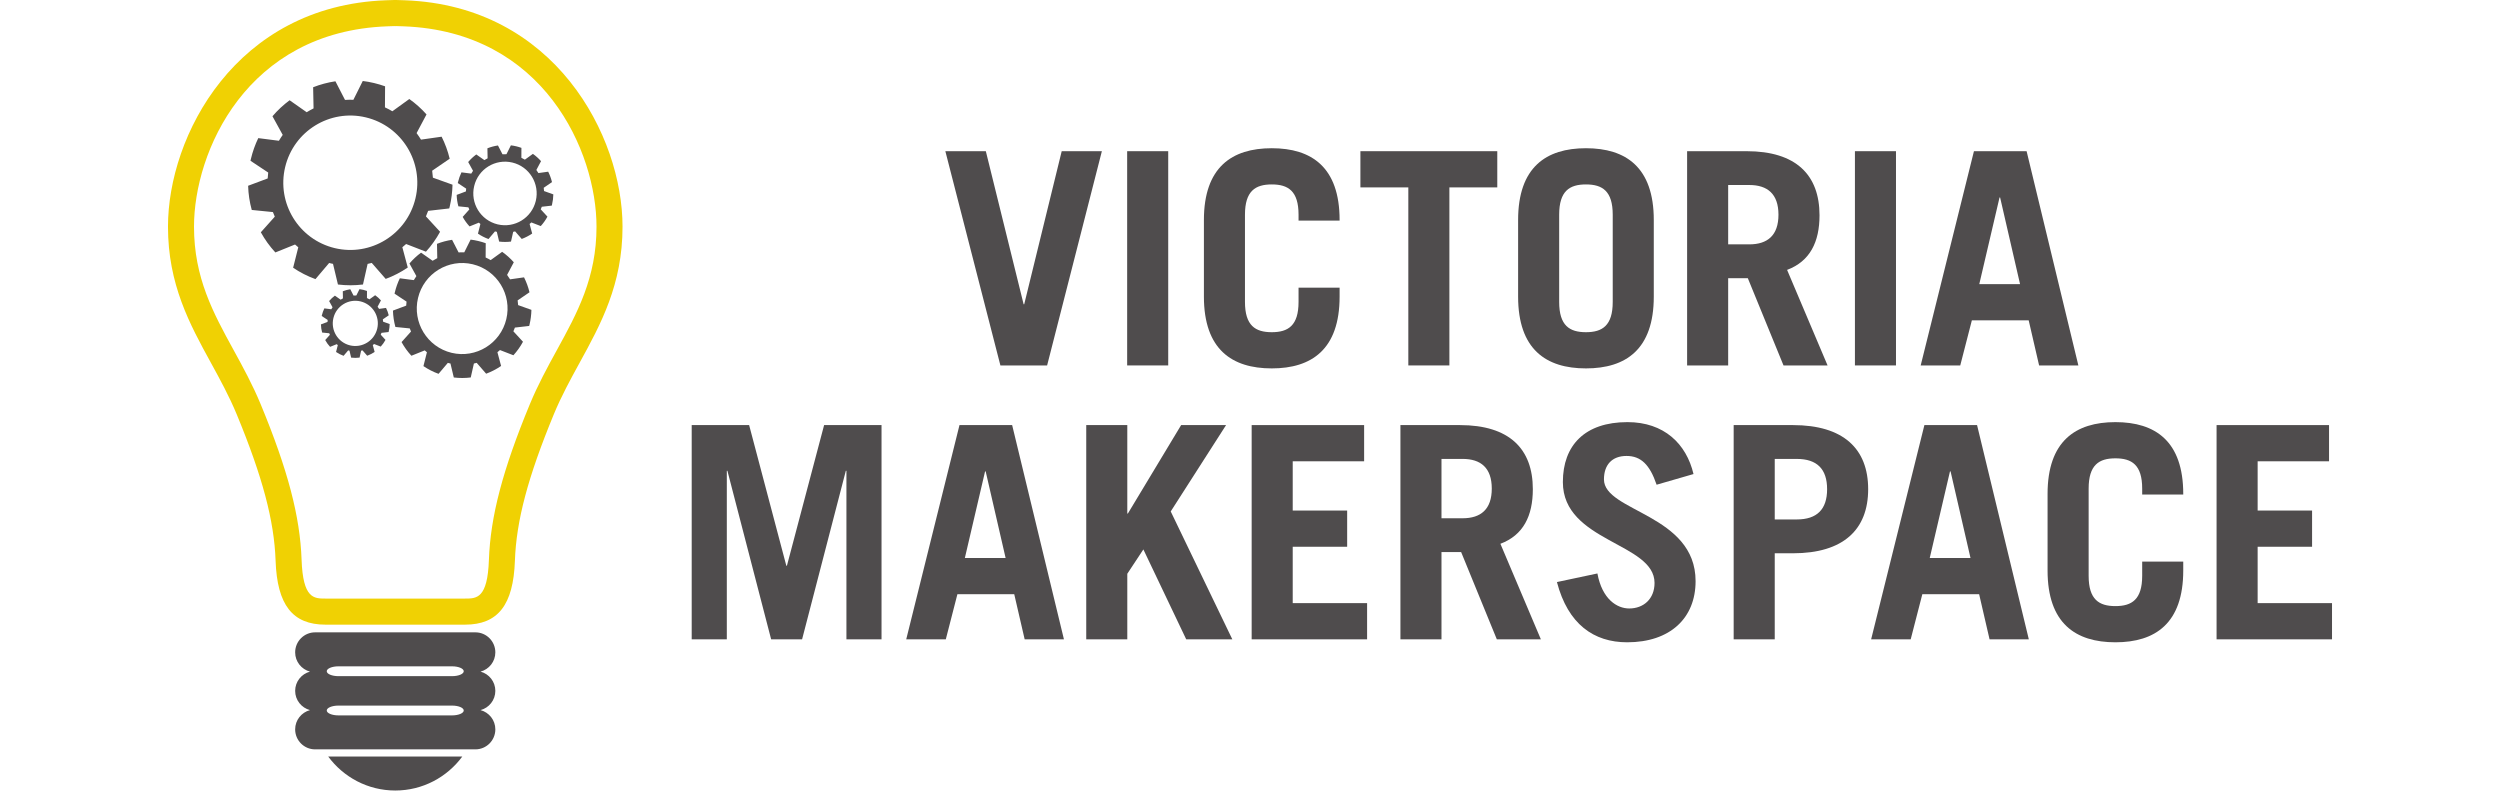
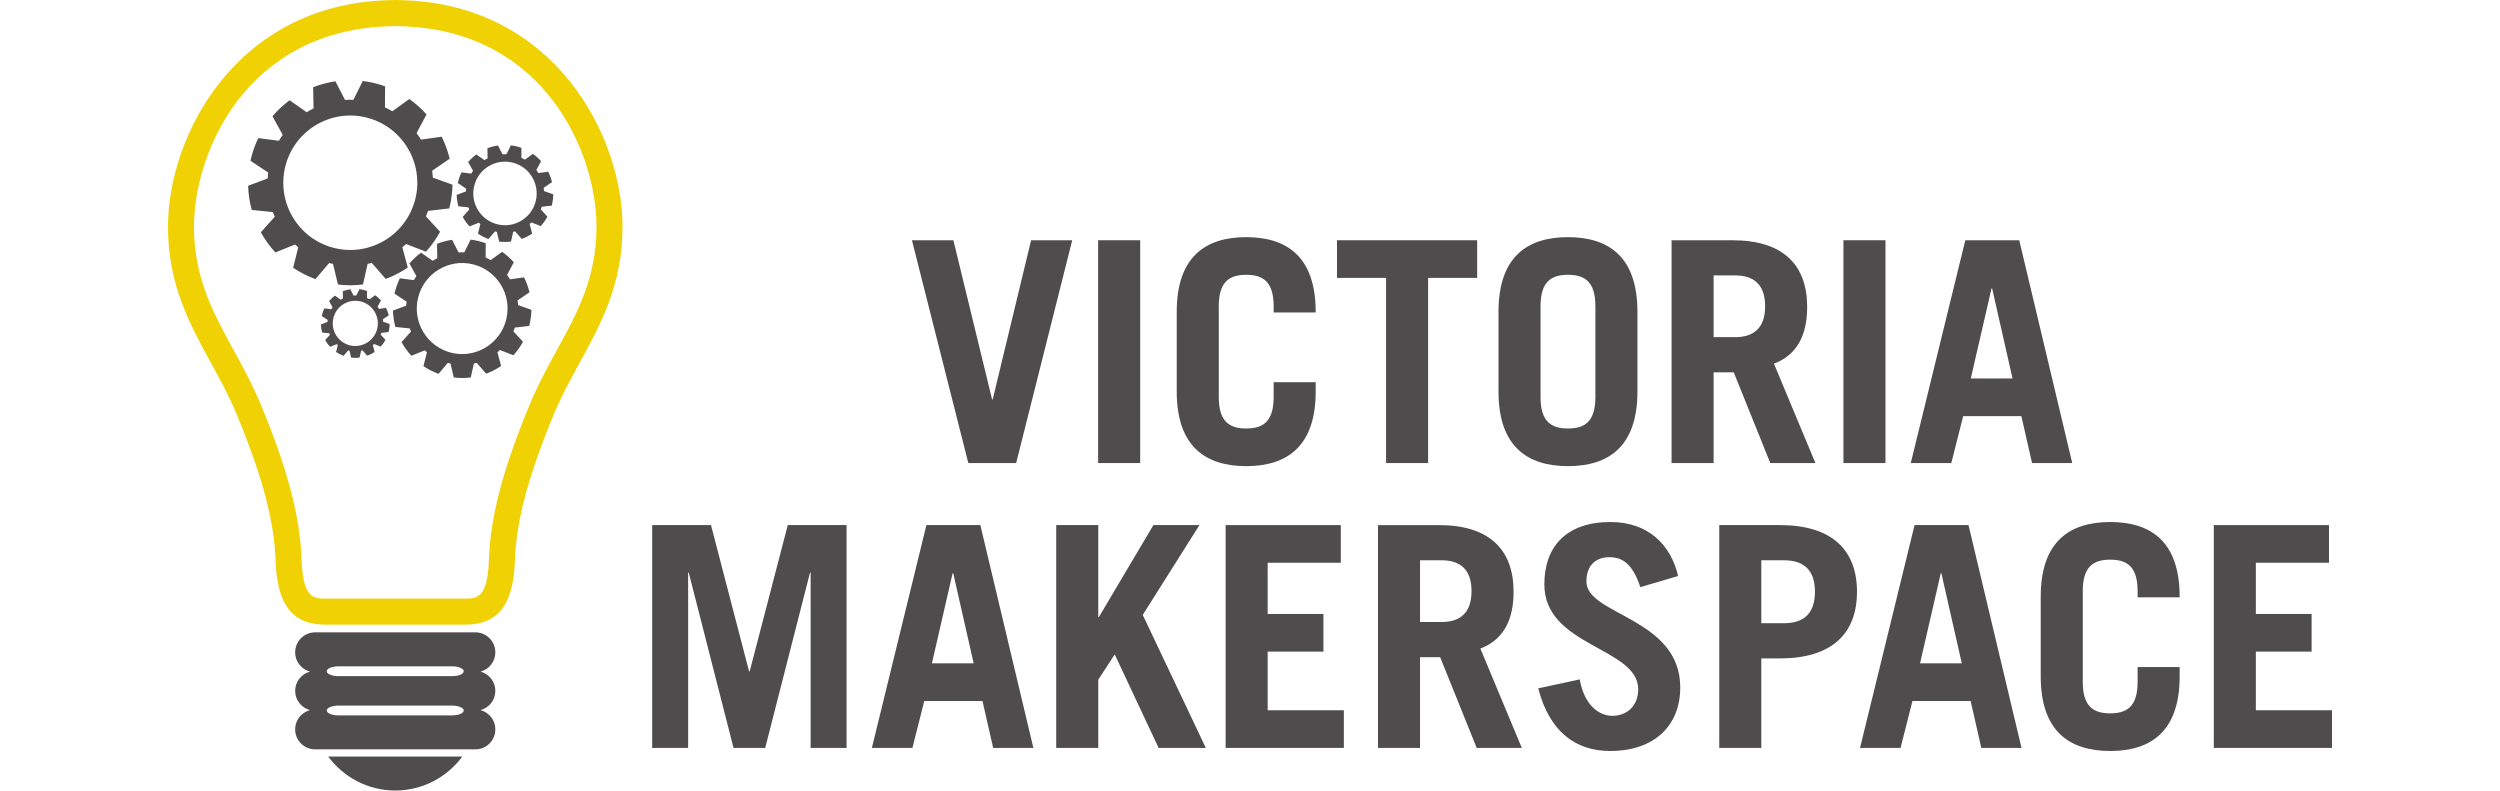
<svg xmlns="http://www.w3.org/2000/svg" width="1265" height="400" viewBox="0 0 1265 400" id="svg3451" version="1.1">
  <defs id="defs3453" />
  <g id="layer1" transform="translate(0,-652.3622)">
    <g id="g3529" transform="translate(85,0)">
      <g transform="matrix(4.585876,0,0,-4.599843,143.7498,994.4971)" id="g132">
        <path id="path134" style="fill:#4f4c4d;fill-opacity:1;fill-rule:nonzero;stroke:none" d="m 0,0 -12.54,0 c -0.708,0 -1.288,0.24 -1.288,0.54 0,0.298 0.58,0.541 1.288,0.541 L 0,1.081 C 0.71,1.081 1.287,0.838 1.287,0.54 1.287,0.24 0.71,0 0,0 m 0,-4.316 -12.54,0 c -0.708,0 -1.288,0.241 -1.288,0.539 0,0.298 0.58,0.539 1.288,0.539 l 12.54,0 c 0.71,0 1.287,-0.241 1.287,-0.539 C 1.287,-4.075 0.71,-4.316 0,-4.316 m 4.774,2.698 c 0,1.017 -0.695,1.866 -1.633,2.116 0.938,0.253 1.633,1.1 1.633,2.118 0,1.217 -0.985,2.203 -2.201,2.203 l -17.686,0 c -1.216,0 -2.201,-0.986 -2.201,-2.203 0,-1.018 0.696,-1.865 1.635,-2.118 -0.939,-0.25 -1.635,-1.099 -1.635,-2.116 0,-1.017 0.696,-1.866 1.635,-2.116 -0.939,-0.254 -1.635,-1.101 -1.635,-2.118 0,-1.216 0.985,-2.201 2.201,-2.201 l 17.686,0 c 1.216,0 2.201,0.985 2.201,2.201 0,1.017 -0.695,1.864 -1.633,2.118 0.938,0.25 1.633,1.099 1.633,2.116" />
      </g>
      <g transform="matrix(4.585876,0,0,-4.599843,81.07691,1035.173)" id="g136">
        <path id="path138" style="fill:#4f4c4d;fill-opacity:1;fill-rule:nonzero;stroke:none" d="m 0,0 c 1.678,-2.263 4.364,-3.737 7.397,-3.737 3.034,0 5.72,1.474 7.398,3.737 L 0,0 Z" />
      </g>
      <g transform="matrix(4.585876,0,0,-4.599843,114.4589,665.5637)" id="g140">
        <path id="path142" style="fill:#f0d103;fill-opacity:1;fill-rule:nonzero;stroke:none" d="m 0,0 c -0.262,0 -0.517,-0.01 -0.768,-0.026 -15.543,-0.573 -21.32,-13.82 -21.32,-22.037 0,-5.625 2.125,-9.494 4.375,-13.584 1.03,-1.872 2.092,-3.806 2.986,-5.961 2.995,-7.218 4.344,-12.333 4.51,-17.106 0.15,-4.261 1.358,-4.261 2.634,-4.261 l 15.4,0 c 1.278,0 2.486,0 2.635,4.261 0.169,4.773 1.516,9.888 4.51,17.106 0.893,2.155 1.956,4.089 2.985,5.961 2.252,4.09 4.377,7.959 4.377,13.584 0,8.217 -5.776,21.464 -21.284,22.037 C 0.747,-0.01 0.49,0 0.222,0 L 0.091,-0.004 0.011,0 0,0 Z m 7.817,-65.844 -15.4,0 c -3.633,0 -5.332,2.168 -5.502,7.029 -0.154,4.409 -1.437,9.225 -4.292,16.11 -0.835,2.007 -1.858,3.871 -2.85,5.673 -2.327,4.231 -4.732,8.605 -4.732,14.969 0,9.972 7.461,24.294 24.049,24.903 0.273,0.018 0.594,0.03 0.923,0.03 l 0.209,0 c 0.33,0 0.649,-0.012 0.963,-0.032 16.55,-0.607 24.01,-14.929 24.01,-24.901 0,-6.364 -2.406,-10.738 -4.734,-14.969 -0.99,-1.802 -2.017,-3.666 -2.848,-5.673 -2.854,-6.885 -4.138,-11.701 -4.293,-16.11 -0.171,-4.861 -1.866,-7.029 -5.503,-7.029" />
      </g>
      <g transform="matrix(4.585876,0,0,-4.599843,84.37506,777.9048)" id="g144">
        <path id="path146" style="fill:#4f4c4d;fill-opacity:1;fill-rule:nonzero;stroke:none" d="m 0,0 c -3.972,0.951 -6.421,4.938 -5.471,8.909 0.949,3.971 4.937,6.42 8.907,5.471 C 7.408,13.43 9.857,9.442 8.908,5.472 7.958,1.501 3.971,-0.949 0,0 m 12.635,4.364 c 0.017,0.069 0.035,0.135 0.052,0.204 0.192,0.806 0.291,1.613 0.308,2.408 L 10.832,7.748 C 10.815,8.004 10.787,8.26 10.75,8.514 l 1.934,1.318 c -0.204,0.842 -0.504,1.655 -0.89,2.424 L 9.518,11.933 c -0.151,0.245 -0.313,0.486 -0.486,0.718 l 1.095,2.055 c -0.563,0.632 -1.198,1.2 -1.898,1.695 l -1.87,-1.348 c -0.262,0.156 -0.537,0.3 -0.818,0.428 l 0.014,2.317 c -0.393,0.14 -0.799,0.261 -1.216,0.361 -0.415,0.1 -0.831,0.173 -1.246,0.225 L 2.059,16.315 C 1.748,16.325 1.44,16.323 1.134,16.302 l -1.059,2.049 c -0.847,-0.126 -1.671,-0.348 -2.458,-0.655 l 0.047,-2.327 c -0.26,-0.13 -0.513,-0.27 -0.759,-0.422 l -1.883,1.317 c -0.692,-0.511 -1.327,-1.1 -1.892,-1.759 l 1.131,-2.051 c -0.148,-0.208 -0.289,-0.423 -0.42,-0.646 l -2.278,0.291 C -8.782,11.383 -9.058,10.618 -9.25,9.813 -9.266,9.744 -9.281,9.675 -9.296,9.607 L -7.341,8.313 C -7.369,8.098 -7.386,7.879 -7.397,7.664 L -9.556,6.858 C -9.53,5.95 -9.394,5.056 -9.156,4.197 L -6.821,3.964 C -6.758,3.793 -6.686,3.625 -6.613,3.459 L -8.154,1.741 c 0.442,-0.801 0.98,-1.547 1.604,-2.218 l 2.17,0.873 c 0.116,-0.107 0.235,-0.208 0.358,-0.305 l -0.569,-2.249 c 0.753,-0.509 1.578,-0.933 2.463,-1.253 l 1.512,1.777 c 0.071,-0.016 0.14,-0.038 0.211,-0.054 0.072,-0.018 0.144,-0.029 0.215,-0.045 l 0.544,-2.271 c 0.934,-0.115 1.861,-0.111 2.763,10e-4 l 0.51,2.265 c 0.153,0.032 0.306,0.068 0.457,0.109 l 1.541,-1.76 c 0.859,0.319 1.676,0.739 2.433,1.253 L 7.46,0.096 c 0.141,0.115 0.28,0.23 0.415,0.354 l 2.189,-0.845 c 0.6,0.658 1.125,1.393 1.56,2.192 l -1.562,1.692 c 0.088,0.197 0.169,0.4 0.244,0.609 l 2.329,0.266 z" />
      </g>
      <g transform="matrix(4.585876,0,0,-4.599843,143.5191,830.8927)" id="g148">
        <path id="path150" style="fill:#4f4c4d;fill-opacity:1;fill-rule:nonzero;stroke:none" d="m 0,0 c -2.69,0.645 -4.349,3.348 -3.707,6.036 0.644,2.69 3.345,4.349 6.035,3.707 C 5.02,9.099 6.678,6.397 6.035,3.707 5.392,1.018 2.689,-0.642 0,0 m 8.56,2.957 c 0.011,0.047 0.024,0.092 0.034,0.138 0.131,0.547 0.199,1.093 0.21,1.632 L 7.338,5.249 C 7.328,5.423 7.309,5.595 7.284,5.769 L 8.593,6.661 C 8.455,7.232 8.252,7.783 7.991,8.303 L 6.448,8.085 C 6.345,8.252 6.236,8.413 6.12,8.571 L 6.861,9.962 C 6.479,10.392 6.05,10.776 5.575,11.111 L 4.308,10.199 C 4.13,10.304 3.945,10.401 3.753,10.488 l 0.01,1.57 C 3.496,12.152 3.222,12.236 2.94,12.302 2.659,12.37 2.377,12.419 2.096,12.454 L 1.395,11.052 c -0.21,0.009 -0.419,0.007 -0.626,-0.008 l -0.718,1.389 c -0.574,-0.086 -1.132,-0.235 -1.665,-0.444 l 0.031,-1.576 C -1.758,10.325 -1.93,10.229 -2.097,10.127 L -3.373,11.02 C -3.841,10.673 -4.271,10.275 -4.653,9.826 L -3.888,8.439 C -3.988,8.298 -4.083,8.151 -4.172,7.999 L -5.715,8.198 C -5.949,7.713 -6.136,7.194 -6.266,6.648 -6.277,6.602 -6.287,6.556 -6.298,6.509 L -4.973,5.633 C -4.991,5.485 -5.003,5.34 -5.011,5.193 L -6.473,4.647 c 0.017,-0.615 0.11,-1.22 0.27,-1.802 L -4.621,2.686 C -4.578,2.57 -4.529,2.456 -4.479,2.344 L -5.524,1.181 c 0.299,-0.544 0.665,-1.048 1.086,-1.503 l 1.471,0.591 C -2.888,0.197 -2.808,0.128 -2.725,0.063 L -3.11,-1.462 c 0.511,-0.345 1.069,-0.632 1.668,-0.848 l 1.025,1.206 c 0.048,-0.014 0.095,-0.028 0.143,-0.038 0.049,-0.012 0.097,-0.021 0.146,-0.033 L 0.24,-2.712 c 0.633,-0.077 1.261,-0.075 1.871,0.002 l 0.347,1.532 c 0.104,0.024 0.207,0.047 0.309,0.076 L 3.81,-2.297 c 0.584,0.216 1.136,0.503 1.649,0.852 L 5.054,0.066 c 0.097,0.079 0.19,0.156 0.281,0.239 L 6.818,-0.268 C 7.224,0.18 7.581,0.677 7.875,1.218 L 6.816,2.365 c 0.061,0.132 0.116,0.271 0.166,0.412 l 1.578,0.18 z" />
      </g>
      <g transform="matrix(4.585876,0,0,-4.599843,166.8021,765.8932)" id="g152">
        <path id="path154" style="fill:#4f4c4d;fill-opacity:1;fill-rule:nonzero;stroke:none" d="M 0,0 C -1.879,0.45 -3.037,2.335 -2.588,4.214 -2.139,6.093 -0.253,7.249 1.624,6.802 3.503,6.354 4.662,4.467 4.212,2.587 3.763,0.709 1.877,-0.447 0,0 M 5.975,2.063 C 5.983,2.098 5.992,2.128 5.999,2.161 6.091,2.542 6.138,2.923 6.146,3.299 L 5.122,3.664 C 5.115,3.786 5.102,3.904 5.084,4.025 L 5.999,4.649 C 5.901,5.048 5.759,5.432 5.578,5.795 L 4.501,5.643 C 4.429,5.759 4.353,5.873 4.272,5.983 L 4.789,6.954 C 4.522,7.254 4.222,7.521 3.891,7.756 L 3.007,7.119 C 2.883,7.192 2.753,7.262 2.62,7.322 L 2.625,8.416 C 2.44,8.483 2.249,8.541 2.052,8.588 1.854,8.635 1.659,8.669 1.462,8.694 L 0.973,7.717 C 0.826,7.722 0.68,7.718 0.536,7.71 l -0.5,0.969 C -0.366,8.62 -0.756,8.515 -1.128,8.368 l 0.022,-1.1 C -1.228,7.206 -1.348,7.142 -1.464,7.069 L -2.355,7.692 C -2.683,7.451 -2.983,7.173 -3.25,6.858 l 0.535,-0.967 c -0.071,-0.1 -0.136,-0.2 -0.198,-0.307 L -3.991,5.723 C -4.153,5.383 -4.284,5.021 -4.375,4.641 -4.383,4.609 -4.39,4.577 -4.396,4.544 L -3.472,3.933 C -3.485,3.83 -3.494,3.727 -3.499,3.625 L -4.52,3.243 c 0.012,-0.429 0.077,-0.851 0.189,-1.258 l 1.104,-0.111 c 0.031,-0.081 0.064,-0.159 0.1,-0.237 L -3.856,0.823 c 0.208,-0.378 0.463,-0.73 0.758,-1.048 l 1.026,0.413 C -2.018,0.137 -1.96,0.09 -1.902,0.043 l -0.269,-1.064 c 0.357,-0.241 0.746,-0.441 1.163,-0.592 l 0.716,0.842 c 0.033,-0.009 0.066,-0.018 0.1,-0.027 0.034,-0.008 0.068,-0.015 0.102,-0.021 l 0.257,-1.075 c 0.442,-0.052 0.88,-0.052 1.307,10e-4 l 0.242,1.071 c 0.072,0.016 0.144,0.033 0.215,0.051 l 0.728,-0.833 c 0.407,0.151 0.793,0.352 1.152,0.595 L 3.527,0.046 c 0.067,0.053 0.134,0.108 0.197,0.167 l 1.035,-0.4 C 5.042,0.124 5.29,0.471 5.496,0.85 L 4.757,1.651 c 0.042,0.093 0.081,0.188 0.116,0.287 l 1.102,0.125 z" />
      </g>
      <g transform="matrix(4.585876,0,0,-4.599843,92.12703,827.124)" id="g156">
        <path id="path158" style="fill:#4f4c4d;fill-opacity:1;fill-rule:nonzero;stroke:none" d="m 0,0 c -1.335,0.319 -2.159,1.661 -1.839,2.997 0.319,1.336 1.66,2.16 2.996,1.841 C 2.494,4.518 3.317,3.176 2.998,1.841 2.678,0.505 1.337,-0.318 0,0 M 4.25,1.468 C 4.258,1.49 4.263,1.515 4.269,1.537 4.334,1.809 4.367,2.079 4.373,2.346 L 3.645,2.607 C 3.641,2.692 3.631,2.778 3.618,2.864 L 4.269,3.308 C 4.199,3.592 4.099,3.863 3.968,4.121 L 3.203,4.014 C 3.151,4.098 3.097,4.178 3.04,4.256 L 3.408,4.947 C 3.218,5.16 3.005,5.352 2.769,5.518 L 2.14,5.063 C 2.052,5.117 1.96,5.165 1.865,5.208 L 1.869,5.987 C 1.737,6.035 1.601,6.076 1.461,6.11 1.321,6.143 1.182,6.166 1.041,6.185 L 0.693,5.488 C 0.589,5.492 0.485,5.491 0.382,5.483 L 0.027,6.175 C -0.259,6.13 -0.536,6.057 -0.801,5.953 L -0.785,5.171 C -0.872,5.127 -0.958,5.08 -1.04,5.027 L -1.674,5.472 C -1.906,5.299 -2.121,5.102 -2.311,4.878 L -1.93,4.19 C -1.98,4.12 -2.026,4.047 -2.071,3.972 L -2.837,4.07 C -2.954,3.829 -3.047,3.571 -3.112,3.301 -3.117,3.278 -3.121,3.255 -3.127,3.231 L -2.469,2.799 C -2.478,2.723 -2.484,2.649 -2.487,2.578 L -3.214,2.309 C -3.206,2.002 -3.16,1.701 -3.08,1.411 l 0.786,-0.078 c 0.022,-0.058 0.045,-0.114 0.07,-0.17 L -2.742,0.586 c 0.148,-0.271 0.329,-0.521 0.539,-0.747 l 0.73,0.294 C -1.434,0.097 -1.394,0.064 -1.352,0.03 l -0.192,-0.757 c 0.254,-0.17 0.53,-0.313 0.829,-0.421 l 0.508,0.598 c 0.024,-0.007 0.047,-0.012 0.071,-0.019 0.025,-0.003 0.05,-0.01 0.073,-0.015 L 0.12,-1.348 c 0.314,-0.037 0.626,-0.037 0.93,0.002 l 0.171,0.761 c 0.051,0.013 0.103,0.023 0.154,0.036 L 1.893,-1.14 c 0.289,0.108 0.564,0.249 0.819,0.421 L 2.51,0.031 c 0.048,0.039 0.095,0.08 0.14,0.12 l 0.736,-0.284 c 0.202,0.22 0.379,0.468 0.525,0.737 L 3.386,1.175 c 0.03,0.064 0.056,0.133 0.082,0.203 l 0.782,0.09 z" />
      </g>
    </g>
  </g>
-   <g transform="matrix(0.9729825,0,0,0.9703274,37.73684,65.14096)" id="g3425">
+   <g transform="matrix(0.9964278,0,0,1.00914,10.21242,109.7466)" id="g3425">
    <g transform="matrix(4.599843,0,0,-4.599843,-978.9384,1099.503)" id="g3968">
      <g id="g160" transform="translate(311.2681,236.4846)">
        <path d="m 0,0 4.576,0 4.274,-17.357 0.065,0 4.24,17.357 4.541,0 -6.191,-24.288 -5.281,0 L 0,0 Z" style="fill:#4f4c4d;fill-opacity:1;fill-rule:nonzero;stroke:none" id="path162" />
      </g>
      <path d="m 331.823,236.485 4.642,0 0,-24.288 -4.642,0 0,24.288 z" style="fill:#4f4c4d;fill-opacity:1;fill-rule:nonzero;stroke:none" id="path164" />
      <g id="g166" transform="translate(345.1421,219.3967)">
        <path d="m 0,0 c 0,-2.691 1.178,-3.432 3.03,-3.432 1.85,0 3.028,0.741 3.028,3.432 l 0,1.614 4.641,0 0,-1.01 c 0,-5.987 -3.164,-8.14 -7.669,-8.14 -4.509,0 -7.672,2.153 -7.672,8.14 l 0,8.68 c 0,5.987 3.163,8.141 7.672,8.141 4.505,0 7.669,-2.154 7.669,-8.141 l 0,-0.067 -4.641,0 0,0.672 C 6.058,12.58 4.88,13.32 3.03,13.32 1.178,13.32 0,12.58 0,9.889 L 0,0 Z" style="fill:#4f4c4d;fill-opacity:1;fill-rule:nonzero;stroke:none" id="path168" />
      </g>
      <g id="g170" transform="translate(373.6684,236.4846)">
        <path d="m 0,0 0,-4.104 -5.415,0 0,-20.184 -4.642,0 0,20.184 -5.418,0 0,4.104 L 0,0 Z" style="fill:#4f4c4d;fill-opacity:1;fill-rule:nonzero;stroke:none" id="path172" />
      </g>
      <g id="g174" transform="translate(380.6655,219.3967)">
        <path d="m 0,0 c 0,-2.691 1.178,-3.432 3.027,-3.432 1.85,0 3.028,0.741 3.028,3.432 l 0,9.889 C 6.055,12.58 4.877,13.32 3.027,13.32 1.178,13.32 0,12.58 0,9.889 L 0,0 Z m -4.642,9.284 c 0,5.987 3.162,8.141 7.669,8.141 4.509,0 7.67,-2.154 7.67,-8.141 l 0,-8.68 c 0,-5.987 -3.161,-8.14 -7.67,-8.14 -4.507,0 -7.669,2.153 -7.669,8.14 l 0,8.68 z" style="fill:#4f4c4d;fill-opacity:1;fill-rule:nonzero;stroke:none" id="path176" />
      </g>
      <g id="g178" transform="translate(399.772,225.9221)">
        <path d="M 0,0 2.389,0 C 4.44,0 5.687,1.01 5.687,3.363 5.687,5.719 4.44,6.729 2.389,6.729 L 0,6.729 0,0 Z m 6.257,-13.726 -4.035,9.891 -2.222,0 0,-9.891 -4.642,0 0,24.289 6.73,0 c 5.582,0 8.24,-2.691 8.24,-7.266 0,-3.027 -1.076,-5.215 -3.667,-6.191 l 4.577,-10.832 -4.981,0 z" style="fill:#4f4c4d;fill-opacity:1;fill-rule:nonzero;stroke:none" id="path180" />
      </g>
      <path d="m 414.103,236.485 4.642,0 0,-24.288 -4.642,0 0,24.288 z" style="fill:#4f4c4d;fill-opacity:1;fill-rule:nonzero;stroke:none" id="path182" />
      <g id="g184" transform="translate(428.1626,221.4143)">
        <path d="M 0,0 4.609,0 2.355,9.823 2.29,9.823 0,0 Z m -6.625,-9.218 6.021,24.288 5.954,0 5.852,-24.288 -4.439,0 -1.178,5.114 -6.424,0 -1.313,-5.114 -4.473,0 z" style="fill:#4f4c4d;fill-opacity:1;fill-rule:nonzero;stroke:none" id="path186" />
      </g>
    </g>
    <g transform="matrix(4.599843,0,0,-4.599843,-894.3024,1099.503)" id="g3984">
      <g id="g190" transform="translate(264.1909,181.1458)">
        <path d="m 0,0 0,24.288 6.493,0 4.205,-15.945 0.067,0 4.205,15.945 6.492,0 0,-24.288 -3.969,0 0,19.107 -0.067,0 L 12.48,0 8.982,0 4.037,19.107 3.97,19.107 3.97,0 0,0 Z" style="fill:#4f4c4d;fill-opacity:1;fill-rule:nonzero;stroke:none" id="path192" />
      </g>
      <g id="g194" transform="translate(295.0723,190.3626)">
        <path d="M 0,0 4.61,0 2.354,9.823 2.287,9.823 0,0 Z m -6.628,-9.217 6.022,24.288 5.954,0 5.855,-24.288 -4.44,0 -1.178,5.113 -6.427,0 -1.311,-5.113 -4.475,0 z" style="fill:#4f4c4d;fill-opacity:1;fill-rule:nonzero;stroke:none" id="path196" />
      </g>
      <g id="g198" transform="translate(308.7969,181.1458)">
        <path d="m 0,0 0,24.288 4.642,0 0,-10.024 0.066,0 6.021,10.024 5.08,0 L 9.552,14.498 16.516,0 11.303,0 6.459,10.192 4.642,7.434 4.642,0 0,0 Z" style="fill:#4f4c4d;fill-opacity:1;fill-rule:nonzero;stroke:none" id="path200" />
      </g>
      <g id="g202" transform="translate(327.499,181.1458)">
        <path d="m 0,0 0,24.288 12.715,0 0,-4.104 -8.073,0 0,-5.584 6.155,0 0,-4.105 -6.155,0 0,-6.391 8.409,0 L 13.051,0 0,0 Z" style="fill:#4f4c4d;fill-opacity:1;fill-rule:nonzero;stroke:none" id="path204" />
      </g>
      <g id="g206" transform="translate(348.9604,194.8704)">
        <path d="M 0,0 2.388,0 C 4.44,0 5.686,1.01 5.686,3.363 5.686,5.719 4.44,6.729 2.388,6.729 L 0,6.729 0,0 Z m 6.257,-13.725 -4.035,9.891 -2.222,0 0,-9.891 -4.642,0 0,24.288 6.729,0 c 5.582,0 8.241,-2.691 8.241,-7.266 0,-3.027 -1.077,-5.215 -3.667,-6.19 l 4.576,-10.832 -4.98,0 z" style="fill:#4f4c4d;fill-opacity:1;fill-rule:nonzero;stroke:none" id="path208" />
      </g>
      <g id="g210" transform="translate(373.2817,198.6731)">
        <path d="m 0,0 c -0.773,2.286 -1.784,3.262 -3.398,3.262 -1.648,0 -2.555,-1.01 -2.555,-2.658 0,-3.666 10.36,-3.935 10.36,-11.538 0,-4.171 -2.86,-6.929 -7.737,-6.929 -3.768,0 -6.693,2.051 -7.94,6.829 l 4.577,0.974 c 0.538,-2.926 2.218,-3.969 3.597,-3.969 1.616,0 2.862,1.077 2.862,2.893 0,4.575 -10.364,4.643 -10.364,11.438 0,4.172 2.493,6.795 7.3,6.795 4.14,0 6.661,-2.455 7.47,-5.887 L 0,0 Z" style="fill:#4f4c4d;fill-opacity:1;fill-rule:nonzero;stroke:none" id="path212" />
      </g>
      <g id="g214" transform="translate(386.6372,194.7366)">
        <path d="m 0,0 2.489,0 c 2.287,0 3.432,1.144 3.432,3.431 0,2.288 -1.145,3.431 -3.432,3.431 L 0,6.862 0,0 Z m -4.643,-13.591 0,24.288 6.695,0 c 5.719,0 8.511,-2.691 8.511,-7.266 0,-4.576 -2.792,-7.267 -8.511,-7.267 l -2.052,0 0,-9.755 -4.643,0 z" style="fill:#4f4c4d;fill-opacity:1;fill-rule:nonzero;stroke:none" id="path216" />
      </g>
      <g id="g218" transform="translate(404.1616,190.3626)">
        <path d="M 0,0 4.609,0 2.355,9.823 2.289,9.823 0,0 Z m -6.626,-9.217 6.022,24.288 5.954,0 5.852,-24.288 -4.439,0 -1.178,5.113 -6.424,0 -1.314,-5.113 -4.473,0 z" style="fill:#4f4c4d;fill-opacity:1;fill-rule:nonzero;stroke:none" id="path220" />
      </g>
      <g id="g222" transform="translate(422.1265,188.345)">
        <path d="m 0,0 c 0,-2.691 1.177,-3.432 3.026,-3.432 1.851,0 3.028,0.741 3.028,3.432 l 0,1.614 4.642,0 0,-1.009 c 0,-5.988 -3.161,-8.14 -7.67,-8.14 -4.507,0 -7.669,2.152 -7.669,8.14 l 0,8.679 c 0,5.987 3.162,8.141 7.669,8.141 4.509,0 7.67,-2.154 7.67,-8.141 l 0,-0.067 -4.642,0 0,0.672 C 6.054,12.58 4.877,13.32 3.026,13.32 1.177,13.32 0,12.58 0,9.889 L 0,0 Z" style="fill:#4f4c4d;fill-opacity:1;fill-rule:nonzero;stroke:none" id="path224" />
      </g>
      <g id="g226" transform="translate(436.5903,181.1458)">
        <path d="m 0,0 0,24.288 12.716,0 0,-4.104 -8.073,0 0,-5.584 6.155,0 0,-4.105 -6.155,0 0,-6.391 8.409,0 L 13.052,0 0,0 Z" style="fill:#4f4c4d;fill-opacity:1;fill-rule:nonzero;stroke:none" id="path228" />
      </g>
    </g>
  </g>
</svg>
